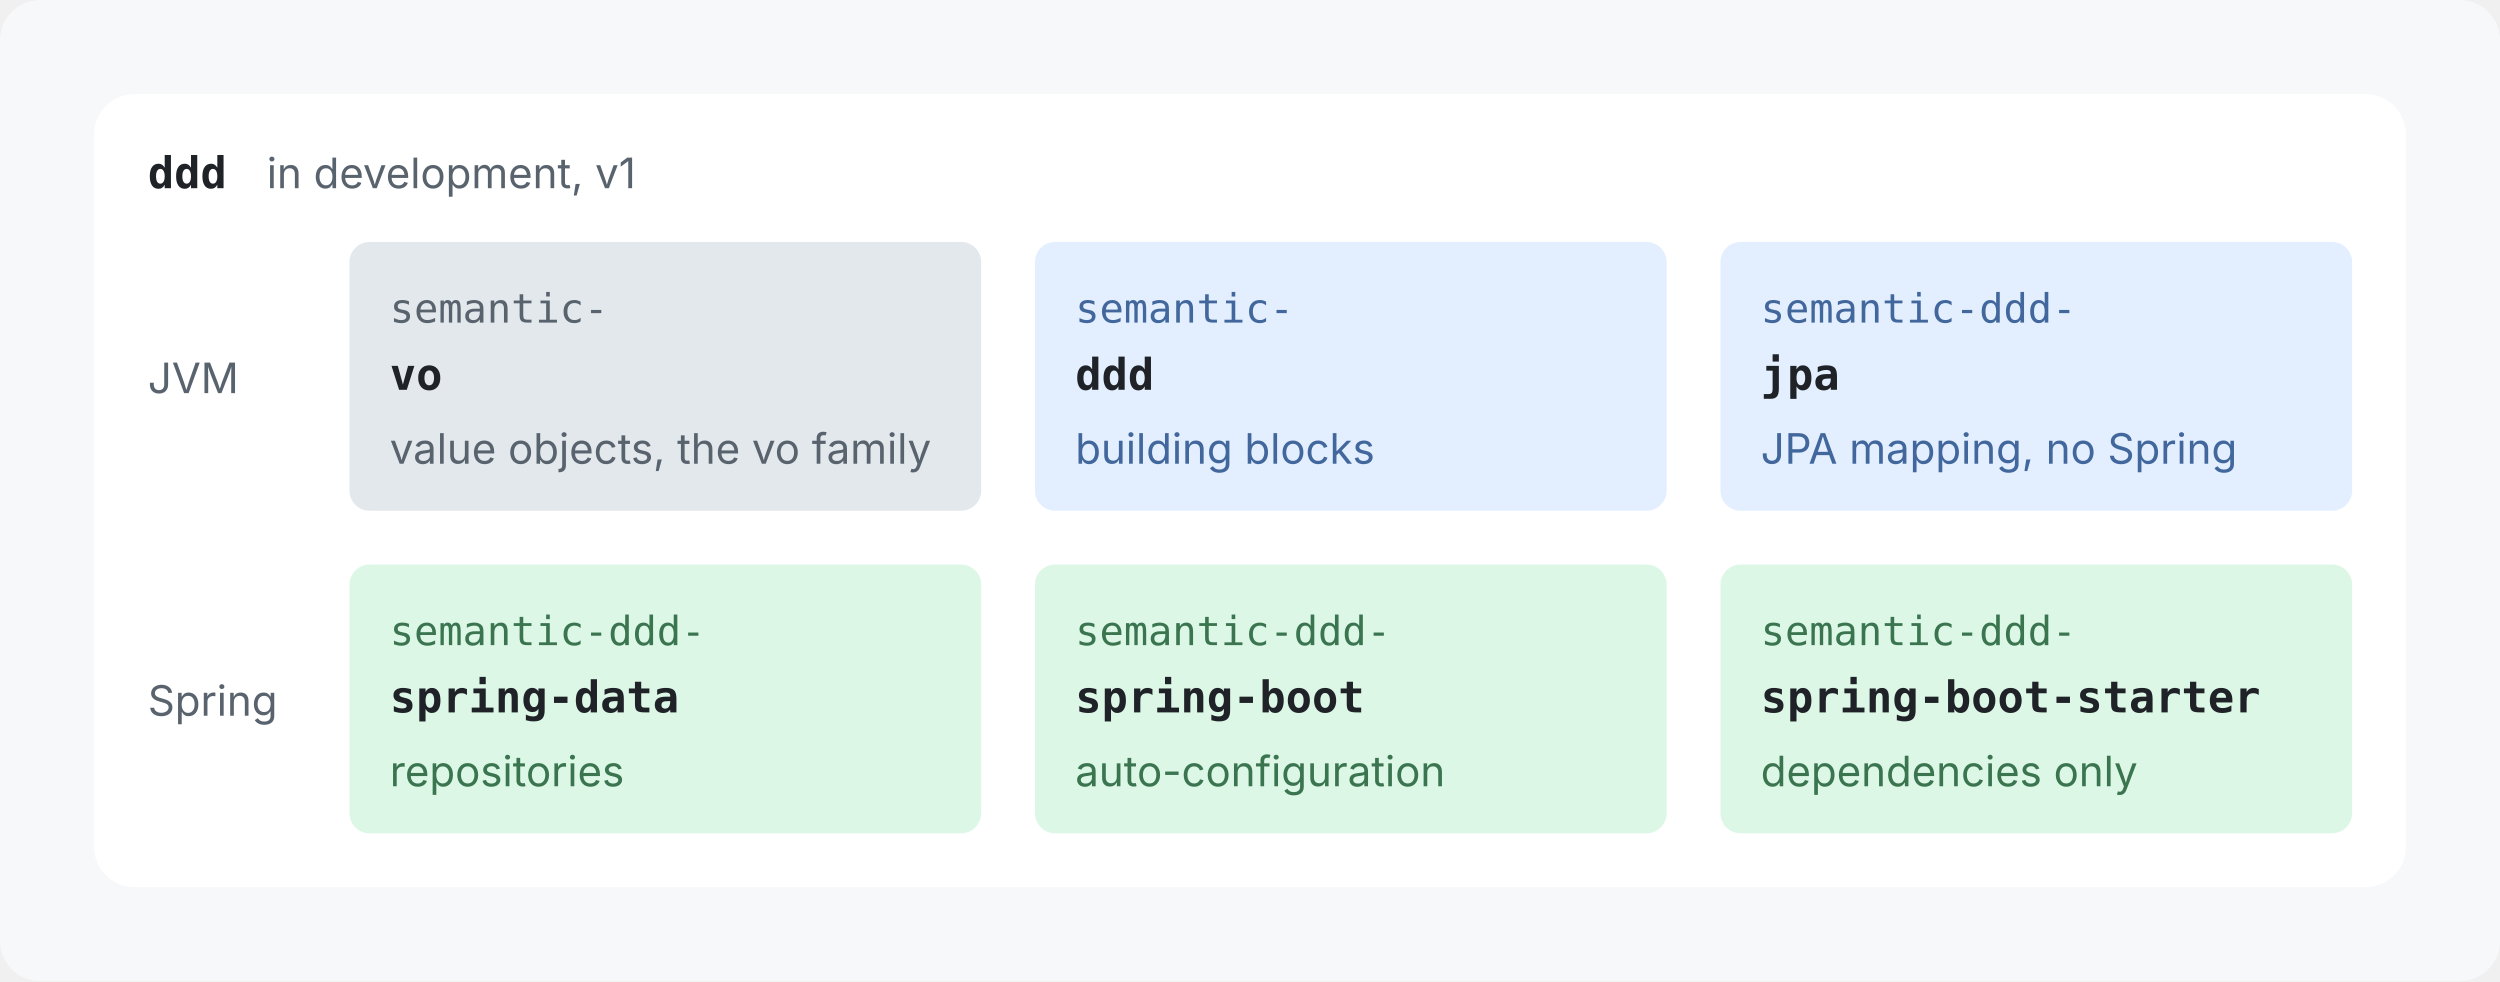
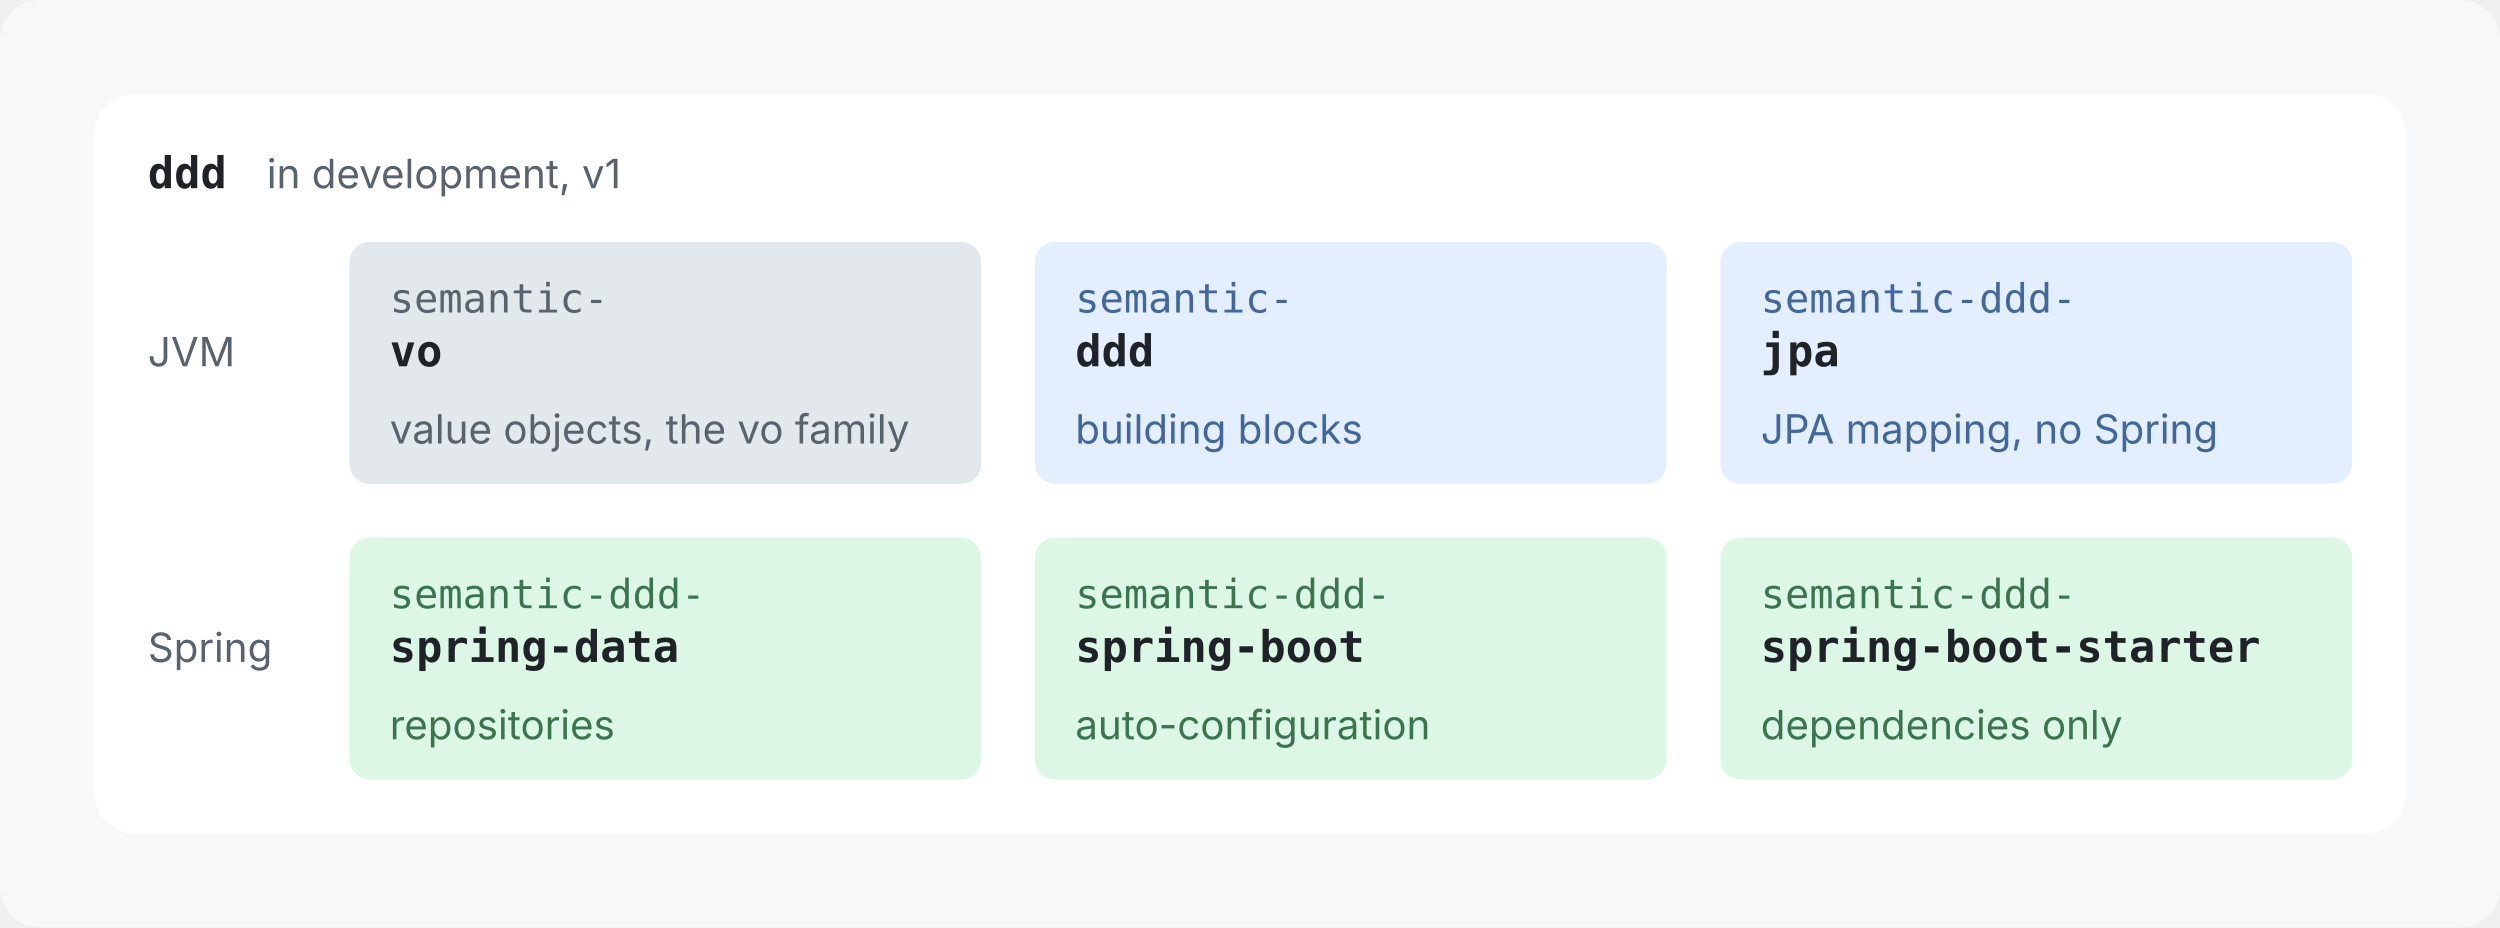
- <svg xmlns="http://www.w3.org/2000/svg" viewBox="0 0 744 292" width="744" height="292" role="img">
-   <rect width="744" height="292" rx="12" fill="#F6F8FA" />
+ <svg xmlns="http://www.w3.org/2000/svg" viewBox="0 0 744 276" width="744" height="276" role="img">
+   <rect width="744" height="276" rx="12" fill="#F6F8FA" />
  <g transform="translate(12,12)">
-     <rect x="16.0" y="16.0" width="688.0" height="236.0" rx="12" fill="#FFFFFF" />
+     <rect x="16.0" y="16.0" width="688.0" height="220.0" rx="12" fill="#FFFFFF" />
    <text x="32.0" y="44.0" font-family="ui-monospace, SFMono-Regular, 'SF Mono', Menlo, Consolas, monospace" font-size="13" font-weight="600" fill="#1F2328" text-anchor="start">ddd</text>
-     <text x="67.4" y="44.0" font-family="-apple-system, BlinkMacSystemFont, 'Segoe UI', Inter, Helvetica, Arial, sans-serif" font-size="12.5" font-weight="400" fill="#59636E" text-anchor="start">in development, v1</text>
-     <text x="32.0" y="105.0" font-family="-apple-system, BlinkMacSystemFont, 'Segoe UI', Inter, Helvetica, Arial, sans-serif" font-size="12.5" font-weight="400" fill="#59636E" text-anchor="start">JVM</text>
-     <rect x="92.0" y="60.0" width="188.0" height="80.0" rx="6" fill="#E3E8ED" />
-     <text x="104.0" y="84.0" font-family="ui-monospace, SFMono-Regular, 'SF Mono', Menlo, Consolas, monospace" font-size="12" font-weight="400" fill="#59636E" text-anchor="start">semantic-</text>
-     <text x="104.0" y="104.0" font-family="ui-monospace, SFMono-Regular, 'SF Mono', Menlo, Consolas, monospace" font-size="13" font-weight="600" fill="#1F2328" text-anchor="start">vo</text>
-     <text x="104.0" y="126.0" font-family="-apple-system, BlinkMacSystemFont, 'Segoe UI', Inter, Helvetica, Arial, sans-serif" font-size="12.5" font-weight="400" fill="#59636E" text-anchor="start">value objects, the vo family</text>
-     <rect x="296.0" y="60.0" width="188.0" height="80.0" rx="6" fill="#E3EFFF" />
-     <text x="308.0" y="84.0" font-family="ui-monospace, SFMono-Regular, 'SF Mono', Menlo, Consolas, monospace" font-size="12" font-weight="400" fill="#41679C" text-anchor="start">semantic-</text>
-     <text x="308.0" y="104.0" font-family="ui-monospace, SFMono-Regular, 'SF Mono', Menlo, Consolas, monospace" font-size="13" font-weight="600" fill="#1F2328" text-anchor="start">ddd</text>
-     <text x="308.0" y="126.0" font-family="-apple-system, BlinkMacSystemFont, 'Segoe UI', Inter, Helvetica, Arial, sans-serif" font-size="12.5" font-weight="400" fill="#41679C" text-anchor="start">building blocks</text>
-     <rect x="500.0" y="60.0" width="188.0" height="80.0" rx="6" fill="#E3EFFF" />
-     <text x="512.0" y="84.0" font-family="ui-monospace, SFMono-Regular, 'SF Mono', Menlo, Consolas, monospace" font-size="12" font-weight="400" fill="#41679C" text-anchor="start">semantic-ddd-</text>
-     <text x="512.0" y="104.0" font-family="ui-monospace, SFMono-Regular, 'SF Mono', Menlo, Consolas, monospace" font-size="13" font-weight="600" fill="#1F2328" text-anchor="start">jpa</text>
-     <text x="512.0" y="126.0" font-family="-apple-system, BlinkMacSystemFont, 'Segoe UI', Inter, Helvetica, Arial, sans-serif" font-size="12.5" font-weight="400" fill="#41679C" text-anchor="start">JPA mapping, no Spring</text>
-     <text x="32.0" y="201.0" font-family="-apple-system, BlinkMacSystemFont, 'Segoe UI', Inter, Helvetica, Arial, sans-serif" font-size="12.5" font-weight="400" fill="#59636E" text-anchor="start">Spring</text>
-     <rect x="92.0" y="156.0" width="188.0" height="80.0" rx="6" fill="#DDF7E7" />
-     <text x="104.0" y="180.0" font-family="ui-monospace, SFMono-Regular, 'SF Mono', Menlo, Consolas, monospace" font-size="12" font-weight="400" fill="#3A7550" text-anchor="start">semantic-ddd-</text>
-     <text x="104.0" y="200.0" font-family="ui-monospace, SFMono-Regular, 'SF Mono', Menlo, Consolas, monospace" font-size="13" font-weight="600" fill="#1F2328" text-anchor="start">spring-data</text>
-     <text x="104.0" y="222.0" font-family="-apple-system, BlinkMacSystemFont, 'Segoe UI', Inter, Helvetica, Arial, sans-serif" font-size="12.5" font-weight="400" fill="#3A7550" text-anchor="start">repositories</text>
-     <rect x="296.0" y="156.0" width="188.0" height="80.0" rx="6" fill="#DDF7E7" />
-     <text x="308.0" y="180.0" font-family="ui-monospace, SFMono-Regular, 'SF Mono', Menlo, Consolas, monospace" font-size="12" font-weight="400" fill="#3A7550" text-anchor="start">semantic-ddd-</text>
-     <text x="308.0" y="200.0" font-family="ui-monospace, SFMono-Regular, 'SF Mono', Menlo, Consolas, monospace" font-size="13" font-weight="600" fill="#1F2328" text-anchor="start">spring-boot</text>
-     <text x="308.0" y="222.0" font-family="-apple-system, BlinkMacSystemFont, 'Segoe UI', Inter, Helvetica, Arial, sans-serif" font-size="12.5" font-weight="400" fill="#3A7550" text-anchor="start">auto-configuration</text>
-     <rect x="500.0" y="156.0" width="188.0" height="80.0" rx="6" fill="#DDF7E7" />
-     <text x="512.0" y="180.0" font-family="ui-monospace, SFMono-Regular, 'SF Mono', Menlo, Consolas, monospace" font-size="12" font-weight="400" fill="#3A7550" text-anchor="start">semantic-ddd-</text>
-     <text x="512.0" y="200.0" font-family="ui-monospace, SFMono-Regular, 'SF Mono', Menlo, Consolas, monospace" font-size="13" font-weight="600" fill="#1F2328" text-anchor="start">spring-boot-starter</text>
-     <text x="512.0" y="222.0" font-family="-apple-system, BlinkMacSystemFont, 'Segoe UI', Inter, Helvetica, Arial, sans-serif" font-size="12.5" font-weight="400" fill="#3A7550" text-anchor="start">dependencies only</text>
+     <text x="67.4" y="44.0" font-family="-apple-system, BlinkMacSystemFont, 'Segoe UI', Inter, Helvetica, Arial, sans-serif" font-size="12" font-weight="400" fill="#59636E" text-anchor="start">in development, v1</text>
+     <text x="32.0" y="97.0" font-family="-apple-system, BlinkMacSystemFont, 'Segoe UI', Inter, Helvetica, Arial, sans-serif" font-size="12" font-weight="400" fill="#59636E" text-anchor="start">JVM</text>
+     <rect x="92.0" y="60.0" width="188.0" height="72.0" rx="6" fill="#E3E8ED" />
+     <text x="104.0" y="81.0" font-family="ui-monospace, SFMono-Regular, 'SF Mono', Menlo, Consolas, monospace" font-size="12" font-weight="400" fill="#59636E" text-anchor="start">semantic-</text>
+     <text x="104.0" y="97.0" font-family="ui-monospace, SFMono-Regular, 'SF Mono', Menlo, Consolas, monospace" font-size="13" font-weight="600" fill="#1F2328" text-anchor="start">vo</text>
+     <text x="104.0" y="120.0" font-family="-apple-system, BlinkMacSystemFont, 'Segoe UI', Inter, Helvetica, Arial, sans-serif" font-size="12" font-weight="400" fill="#59636E" text-anchor="start">value objects, the vo family</text>
+     <rect x="296.0" y="60.0" width="188.0" height="72.0" rx="6" fill="#E3EFFF" />
+     <text x="308.0" y="81.0" font-family="ui-monospace, SFMono-Regular, 'SF Mono', Menlo, Consolas, monospace" font-size="12" font-weight="400" fill="#41679C" text-anchor="start">semantic-</text>
+     <text x="308.0" y="97.0" font-family="ui-monospace, SFMono-Regular, 'SF Mono', Menlo, Consolas, monospace" font-size="13" font-weight="600" fill="#1F2328" text-anchor="start">ddd</text>
+     <text x="308.0" y="120.0" font-family="-apple-system, BlinkMacSystemFont, 'Segoe UI', Inter, Helvetica, Arial, sans-serif" font-size="12" font-weight="400" fill="#41679C" text-anchor="start">building blocks</text>
+     <rect x="500.0" y="60.0" width="188.0" height="72.0" rx="6" fill="#E3EFFF" />
+     <text x="512.0" y="81.0" font-family="ui-monospace, SFMono-Regular, 'SF Mono', Menlo, Consolas, monospace" font-size="12" font-weight="400" fill="#41679C" text-anchor="start">semantic-ddd-</text>
+     <text x="512.0" y="97.0" font-family="ui-monospace, SFMono-Regular, 'SF Mono', Menlo, Consolas, monospace" font-size="13" font-weight="600" fill="#1F2328" text-anchor="start">jpa</text>
+     <text x="512.0" y="120.0" font-family="-apple-system, BlinkMacSystemFont, 'Segoe UI', Inter, Helvetica, Arial, sans-serif" font-size="12" font-weight="400" fill="#41679C" text-anchor="start">JPA mapping, no Spring</text>
+     <text x="32.0" y="185.0" font-family="-apple-system, BlinkMacSystemFont, 'Segoe UI', Inter, Helvetica, Arial, sans-serif" font-size="12" font-weight="400" fill="#59636E" text-anchor="start">Spring</text>
+     <rect x="92.0" y="148.0" width="188.0" height="72.0" rx="6" fill="#DDF7E7" />
+     <text x="104.0" y="169.0" font-family="ui-monospace, SFMono-Regular, 'SF Mono', Menlo, Consolas, monospace" font-size="12" font-weight="400" fill="#3A7550" text-anchor="start">semantic-ddd-</text>
+     <text x="104.0" y="185.0" font-family="ui-monospace, SFMono-Regular, 'SF Mono', Menlo, Consolas, monospace" font-size="13" font-weight="600" fill="#1F2328" text-anchor="start">spring-data</text>
+     <text x="104.0" y="208.0" font-family="-apple-system, BlinkMacSystemFont, 'Segoe UI', Inter, Helvetica, Arial, sans-serif" font-size="12" font-weight="400" fill="#3A7550" text-anchor="start">repositories</text>
+     <rect x="296.0" y="148.0" width="188.0" height="72.0" rx="6" fill="#DDF7E7" />
+     <text x="308.0" y="169.0" font-family="ui-monospace, SFMono-Regular, 'SF Mono', Menlo, Consolas, monospace" font-size="12" font-weight="400" fill="#3A7550" text-anchor="start">semantic-ddd-</text>
+     <text x="308.0" y="185.0" font-family="ui-monospace, SFMono-Regular, 'SF Mono', Menlo, Consolas, monospace" font-size="13" font-weight="600" fill="#1F2328" text-anchor="start">spring-boot</text>
+     <text x="308.0" y="208.0" font-family="-apple-system, BlinkMacSystemFont, 'Segoe UI', Inter, Helvetica, Arial, sans-serif" font-size="12" font-weight="400" fill="#3A7550" text-anchor="start">auto-configuration</text>
+     <rect x="500.0" y="148.0" width="188.0" height="72.0" rx="6" fill="#DDF7E7" />
+     <text x="512.0" y="169.0" font-family="ui-monospace, SFMono-Regular, 'SF Mono', Menlo, Consolas, monospace" font-size="12" font-weight="400" fill="#3A7550" text-anchor="start">semantic-ddd-</text>
+     <text x="512.0" y="185.0" font-family="ui-monospace, SFMono-Regular, 'SF Mono', Menlo, Consolas, monospace" font-size="13" font-weight="600" fill="#1F2328" text-anchor="start">spring-boot-starter</text>
+     <text x="512.0" y="208.0" font-family="-apple-system, BlinkMacSystemFont, 'Segoe UI', Inter, Helvetica, Arial, sans-serif" font-size="12" font-weight="400" fill="#3A7550" text-anchor="start">dependencies only</text>
  </g>
</svg>
